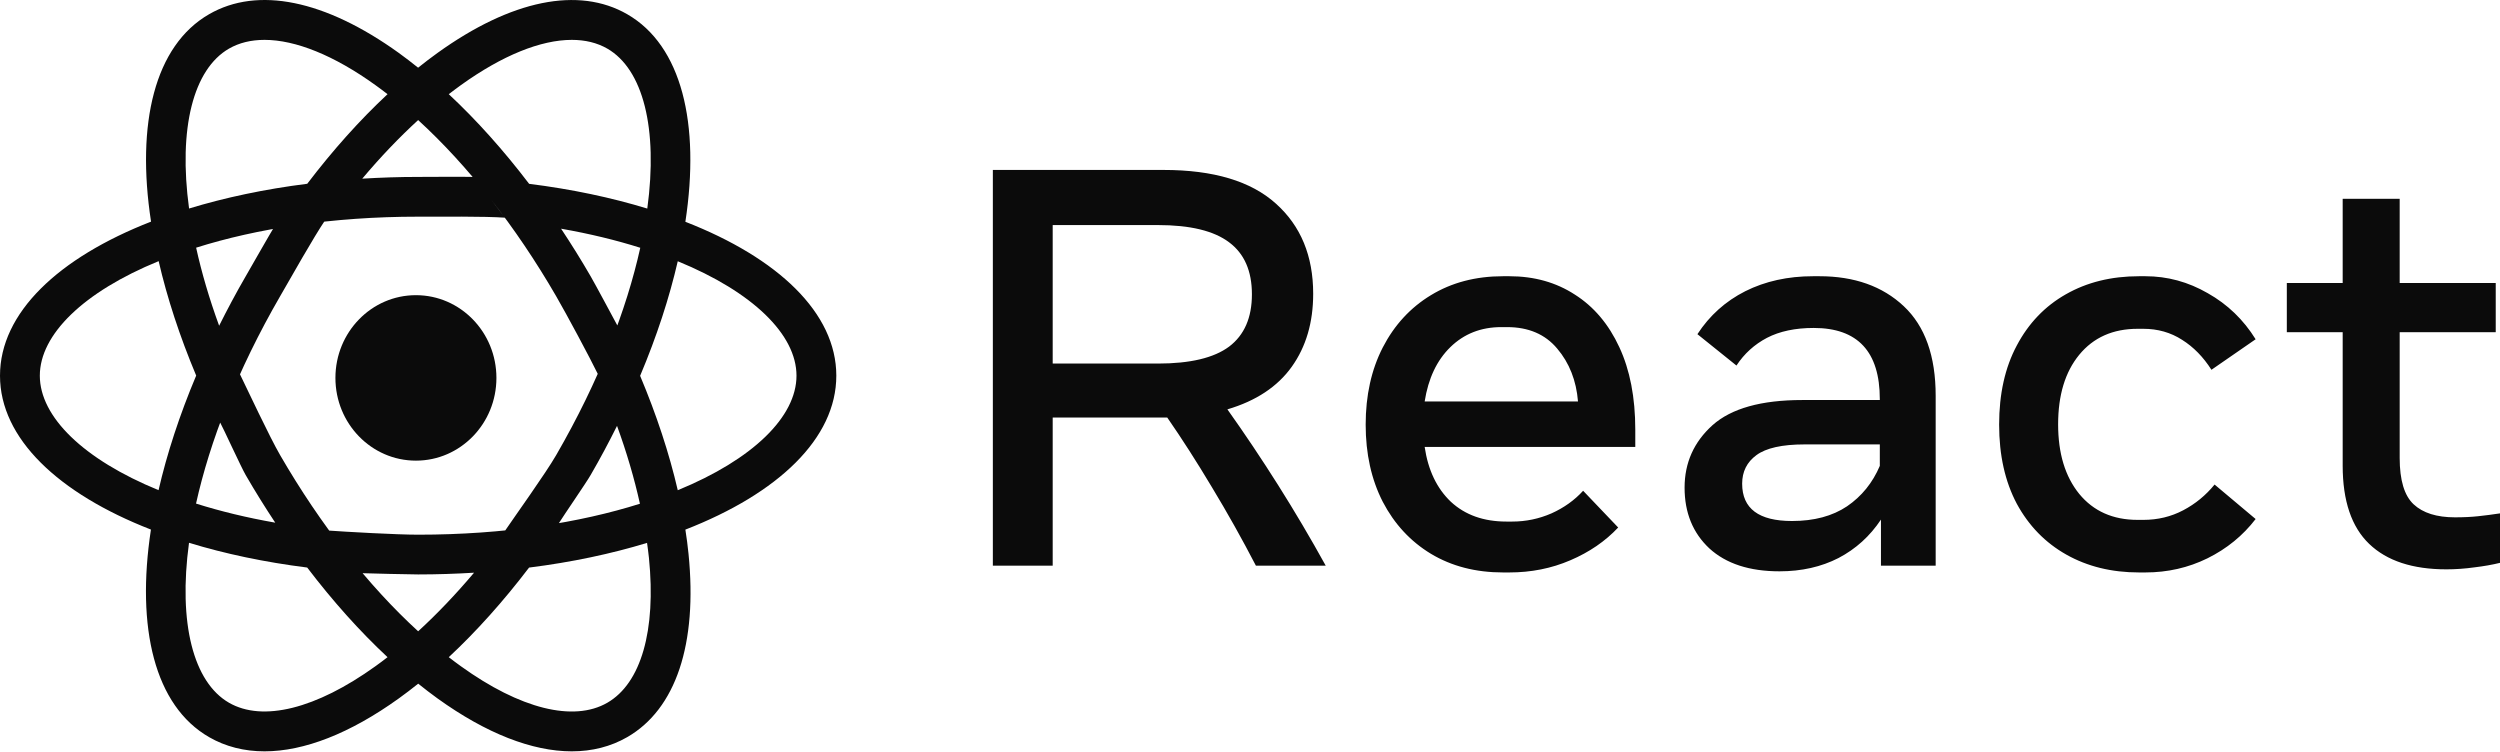
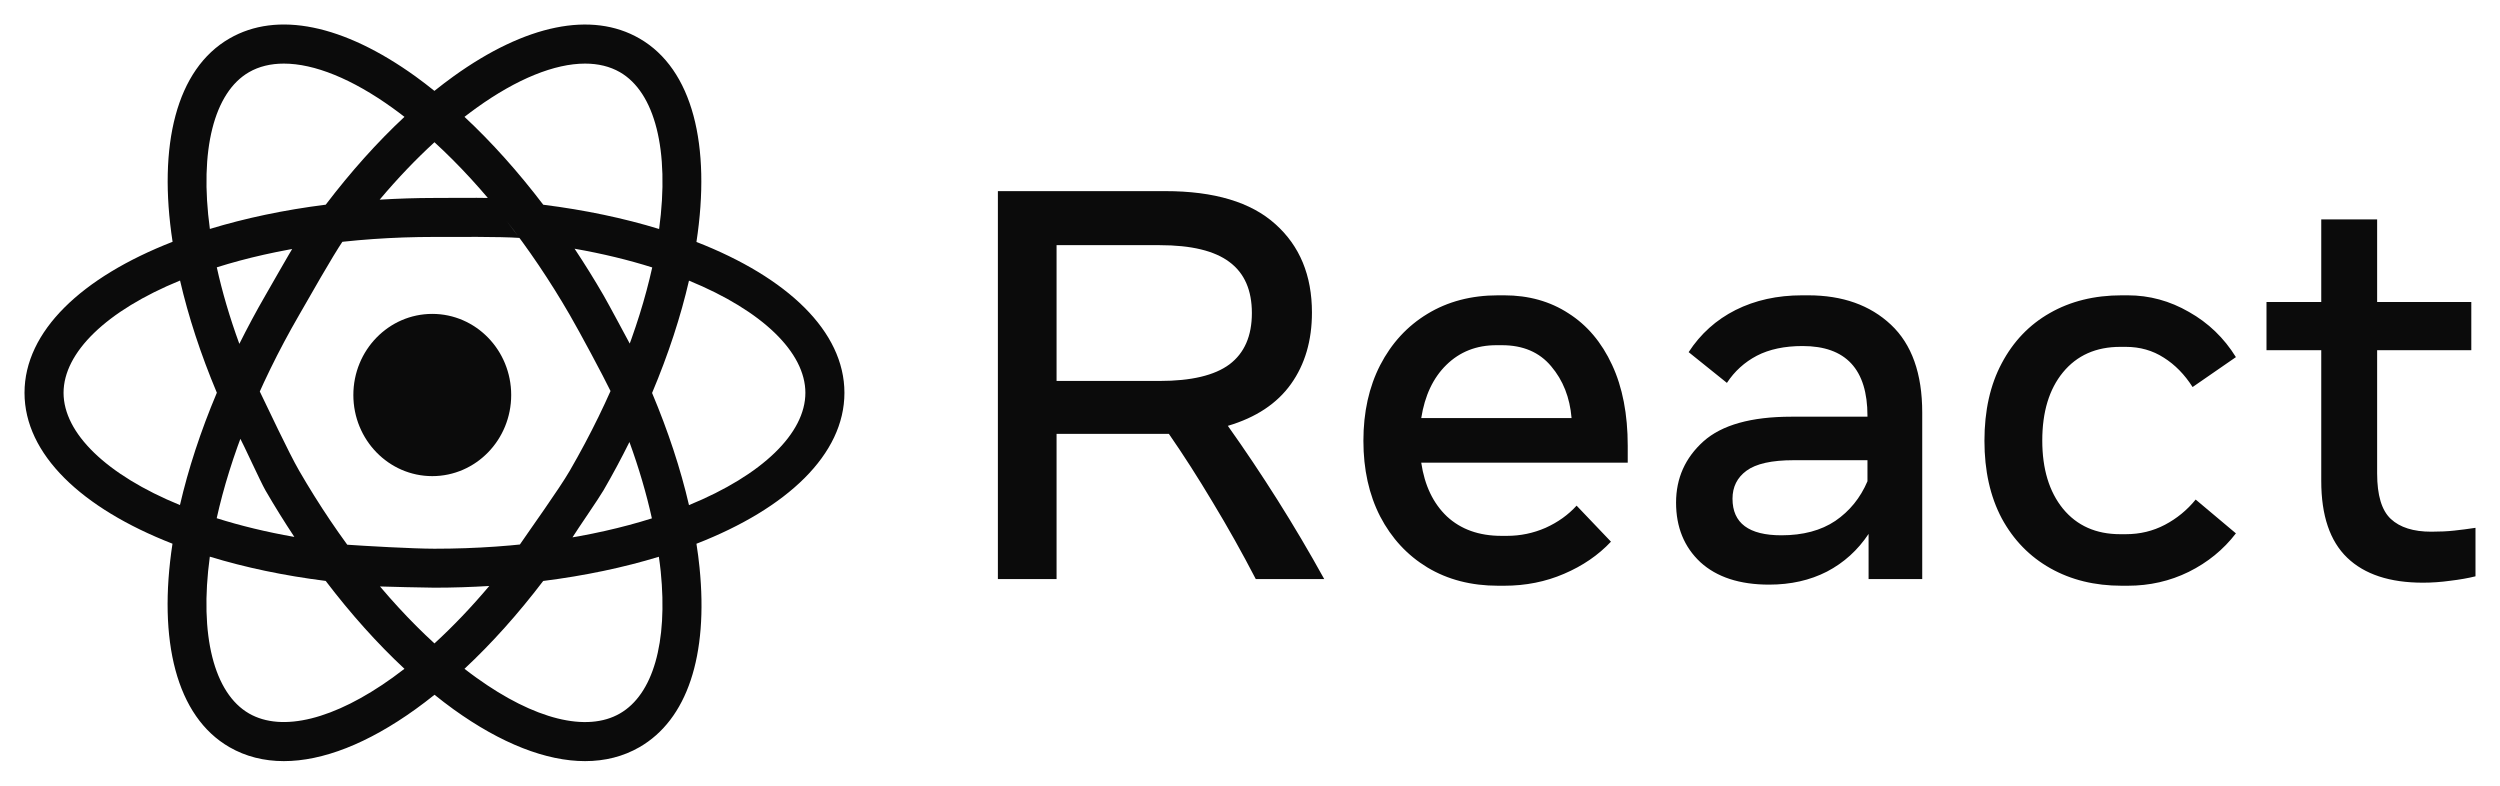
- <svg xmlns="http://www.w3.org/2000/svg" width="600px" height="180.322px" viewBox="0 0 600 180.322" version="1.1">
+ <svg xmlns="http://www.w3.org/2000/svg" viewBox="-6.00 -6.00 612.00 192.32" version="1.1">
  <g fill="none" fill-rule="evenodd">
    <g fill-rule="nonzero">
      <path d="M238.283,135.76 L238.283,40.787 L279.255,40.787 C291.247,40.787 300.23,43.478 306.205,48.86 C312.178,54.196 315.164,61.41 315.164,70.5 C315.164,77.374 313.455,83.208 310.035,88.002 C306.615,92.796 301.461,96.211 294.577,98.246 C298.725,104.08 302.785,110.14 306.752,116.426 C310.719,122.713 314.526,129.157 318.174,135.76 L301.417,135.76 C298.087,129.338 294.577,123.074 290.883,116.969 C287.234,110.864 283.654,105.278 280.143,100.213 C279.87,100.213 279.573,100.213 279.255,100.213 L252.647,100.213 L252.647,135.76 L238.283,135.76 Z M277.887,54.016 L252.647,54.016 L252.647,87.256 L277.887,87.256 C285.639,87.256 291.338,85.899 294.987,83.186 C298.635,80.427 300.459,76.244 300.459,70.636 C300.459,65.028 298.635,60.867 294.987,58.154 C291.338,55.395 285.639,54.016 277.887,54.016 Z M360.73,137.388 C354.164,137.388 348.395,135.896 343.424,132.911 C338.499,129.926 334.646,125.765 331.865,120.429 C329.129,115.092 327.761,108.919 327.761,101.909 C327.761,94.899 329.129,88.726 331.865,83.389 C334.646,78.007 338.499,73.824 343.424,70.839 C348.395,67.809 354.164,66.294 360.73,66.294 L362.235,66.294 C368.208,66.294 373.453,67.764 377.967,70.704 C382.526,73.598 386.083,77.804 388.637,83.322 C391.19,88.794 392.468,95.397 392.468,103.13 L392.468,107.268 L341.919,107.268 C342.74,112.831 344.838,117.218 348.212,120.429 C351.632,123.594 356.079,125.177 361.551,125.177 L362.919,125.177 C366.202,125.177 369.349,124.522 372.358,123.21 C375.368,121.853 377.898,120.044 379.95,117.783 L388.364,126.602 C385.262,129.903 381.431,132.526 376.873,134.471 C372.358,136.416 367.478,137.388 362.235,137.388 L360.73,137.388 Z M360.32,78.505 C355.439,78.505 351.359,80.11 348.075,83.322 C344.838,86.487 342.786,90.829 341.919,96.346 L378.719,96.346 C378.308,91.326 376.643,87.098 373.726,83.661 C370.853,80.224 366.84,78.505 361.688,78.505 L360.32,78.505 Z M427.078,137.117 C419.872,137.117 414.263,135.285 410.252,131.622 C406.285,127.913 404.3,123.052 404.3,117.037 C404.3,111.067 406.535,106.07 411.003,102.045 C415.518,98.02 422.701,96.007 432.55,96.007 L451.155,96.007 L451.155,95.804 C451.155,84.407 445.864,78.709 435.286,78.709 C430.862,78.709 427.123,79.5 424.069,81.083 C421.059,82.666 418.618,84.882 416.749,87.731 L407.379,80.201 C410.296,75.724 414.127,72.287 418.87,69.89 C423.658,67.493 429.084,66.294 435.149,66.294 L436.654,66.294 C445.043,66.294 451.793,68.691 456.901,73.485 C462.007,78.279 464.561,85.447 464.561,94.99 L464.561,135.76 L451.429,135.76 L451.429,124.703 C448.783,128.682 445.386,131.758 441.236,133.928 C437.086,136.054 432.367,137.117 427.078,137.117 Z M430.088,125.042 C435.377,125.042 439.778,123.866 443.288,121.514 C446.799,119.117 449.421,115.884 451.155,111.813 L451.155,106.658 L433.097,106.658 C427.716,106.658 423.863,107.517 421.537,109.236 C419.258,110.909 418.117,113.193 418.117,116.087 C418.117,122.057 422.107,125.042 430.088,125.042 Z M513.374,137.388 C506.808,137.388 500.995,135.964 495.933,133.114 C490.872,130.265 486.904,126.195 484.032,120.904 C481.203,115.567 479.791,109.236 479.791,101.909 C479.791,94.537 481.203,88.206 484.032,82.915 C486.858,77.578 490.779,73.485 495.796,70.636 C500.858,67.741 506.717,66.294 513.374,66.294 L514.879,66.294 C520.17,66.294 525.162,67.651 529.86,70.365 C534.601,73.033 538.432,76.719 541.351,81.422 L530.748,88.749 C528.788,85.673 526.44,83.276 523.704,81.558 C520.968,79.794 517.866,78.912 514.401,78.912 L513.033,78.912 C507.105,78.912 502.43,80.992 499.01,85.153 C495.636,89.269 493.949,94.831 493.949,101.841 C493.949,108.806 495.636,114.368 499.01,118.529 C502.43,122.69 507.105,124.77 513.033,124.77 L514.401,124.77 C517.866,124.77 521.058,124.001 523.977,122.464 C526.894,120.926 529.403,118.868 531.501,116.291 L541.351,124.567 C538.295,128.547 534.441,131.69 529.79,133.996 C525.185,136.258 520.214,137.388 514.879,137.388 L513.374,137.388 Z M587.141,136.642 C579.023,136.642 572.846,134.607 568.605,130.537 C564.364,126.466 562.243,120.203 562.243,111.746 L562.243,79.726 L548.837,79.726 L548.837,67.922 L562.243,67.922 L562.243,47.707 L575.923,47.707 L575.923,67.922 L598.975,67.922 L598.975,79.726 L575.923,79.726 L575.923,109.914 C575.923,115.25 577.041,118.959 579.276,121.039 C581.509,123.12 584.815,124.16 589.193,124.16 C591.291,124.16 593.16,124.069 594.802,123.888 C596.489,123.708 598.222,123.481 600,123.21 L600,135.082 C598.175,135.534 596.123,135.896 593.844,136.167 C591.565,136.484 589.33,136.642 587.141,136.642 Z" fill="#0b0b0b" />
      <path d="M99.821,110.555 C110.491,110.555 119.141,101.664 119.141,90.698 C119.141,79.731 110.491,70.841 99.821,70.841 C89.151,70.841 80.501,79.731 80.501,90.698 C80.501,101.664 89.151,110.555 99.821,110.555 Z" fill="#0b0b0b" />
      <path d="M200.716,90.163 C200.716,75.113 186.736,61.899 164.49,53.229 C168.086,29.64 163.606,10.94 150.536,3.415 C138.864,-3.311 122.699,-0.019 105.017,12.693 C103.452,13.815 101.899,15.007 100.345,16.247 C98.804,15.007 97.251,13.815 95.698,12.693 C78.016,-0.019 61.851,-3.323 50.179,3.415 C37.12,10.94 32.64,29.628 36.248,53.193 C13.978,61.875 0,75.101 0,90.163 C0,105.214 13.978,118.427 36.224,127.097 C32.628,150.686 37.108,169.386 50.179,176.911 C54.133,179.189 58.613,180.322 63.488,180.322 C72.986,180.322 84.013,176.029 95.698,167.633 C97.263,166.512 98.816,165.319 100.369,164.079 C101.911,165.319 103.464,166.512 105.017,167.633 C116.701,176.04 127.729,180.322 137.227,180.322 C142.101,180.322 146.581,179.189 150.536,176.911 C162.209,170.185 167.429,154.562 165.244,132.917 C165.053,131.009 164.801,129.077 164.49,127.109 C186.749,118.439 200.716,105.225 200.716,90.163 Z M110.608,20.433 C120.548,13.29 129.796,9.569 137.227,9.569 C140.441,9.569 143.308,10.261 145.757,11.668 C154.312,16.605 157.967,30.761 155.351,50.057 C146.749,47.421 137.227,45.406 126.988,44.118 C120.859,36.068 114.36,28.805 107.705,22.604 C108.673,21.865 109.64,21.125 110.608,20.433 Z M54.958,11.668 C57.407,10.261 60.274,9.569 63.488,9.569 C70.919,9.569 80.167,13.278 90.107,20.433 C91.074,21.125 92.042,21.852 93.01,22.604 C86.355,28.805 79.868,36.056 73.739,44.106 C63.512,45.394 53.978,47.421 45.376,50.045 C42.759,30.761 46.403,16.605 54.958,11.668 Z M9.558,90.163 C9.558,80.301 20.024,70.056 38.076,62.674 C40.095,71.416 43.106,80.658 47.084,90.139 C43.082,99.632 40.071,108.887 38.052,117.64 C20.024,110.258 9.558,100.026 9.558,90.163 Z M90.107,159.893 C75.865,170.126 63.058,173.321 54.958,168.659 C46.403,163.722 42.748,149.566 45.364,130.27 C53.966,132.905 63.488,134.921 73.727,136.209 C79.856,144.258 86.355,151.521 93.01,157.723 C92.042,158.474 91.074,159.201 90.107,159.893 Z M100.357,151.509 C88.41,140.585 76.929,125.988 67.239,109.244 C64.647,104.772 59.405,93.531 57.279,89.178 C55.582,93.233 53.906,96.953 52.592,100.912 C53.667,102.904 57.813,112.011 58.96,114.003 C61.23,117.926 63.608,121.743 66.057,125.44 C59.187,124.235 52.831,122.685 47.048,120.86 C50.334,106.048 56.893,88.971 67.239,71.082 C69.784,66.681 75.313,56.856 78.085,52.777 C73.712,53.338 70.201,53.152 66.091,53.999 C64.896,55.931 60.107,64.332 58.96,66.324 C56.666,70.283 54.563,74.242 52.592,78.178 C50.203,71.631 48.375,65.358 47.072,59.443 C61.565,54.875 79.665,52.001 100.357,52.001 C105.531,52.001 116.334,51.896 121.161,52.242 C118.497,48.748 116.212,45.585 113.428,42.46 C111.17,42.389 102.663,42.46 100.357,42.46 C95.794,42.46 91.325,42.615 86.941,42.878 C91.289,37.714 95.794,32.991 100.357,28.817 C112.293,39.741 123.786,54.338 133.475,71.082 C136.02,75.483 141.519,85.727 143.681,90.163 C145.389,86.108 147.006,82.41 148.332,78.427 C147.257,76.424 142.902,68.291 141.755,66.312 C139.485,62.388 137.107,58.572 134.658,54.887 C141.528,56.091 147.884,57.642 153.666,59.466 C150.381,74.278 143.822,91.356 133.475,109.244 C130.931,113.645 123.688,123.722 120.916,127.801 C125.289,127.24 130.025,126.403 134.135,125.556 C135.329,123.624 140.608,115.994 141.755,114.003 C144.037,110.067 146.139,106.132 148.087,102.208 C150.405,108.577 152.245,114.838 153.583,120.896 C139.102,125.464 121.026,128.326 100.357,128.326 C95.184,128.326 83.156,127.646 78.33,127.301 C80.994,130.795 83.864,134.433 86.647,137.557 C88.905,137.629 98.052,137.866 100.357,137.866 C104.921,137.866 109.39,137.711 113.774,137.449 C109.413,142.613 104.921,147.335 100.357,151.509 Z M145.757,168.659 C137.657,173.334 124.837,170.137 110.608,159.893 C109.64,159.201 108.673,158.474 107.705,157.723 C114.36,151.521 120.847,144.27 126.976,136.22 C137.191,134.933 146.701,132.917 155.291,130.293 C155.458,131.498 155.626,132.702 155.745,133.883 C157.501,151.319 153.858,163.984 145.757,168.659 Z M162.663,117.652 C160.608,108.779 157.561,99.537 153.63,90.199 C157.633,80.706 160.644,71.452 162.663,62.698 C180.691,70.08 191.158,80.301 191.158,90.163 C191.158,100.026 180.704,110.258 162.663,117.652 Z" fill="#0b0b0b" />
    </g>
  </g>
</svg>
